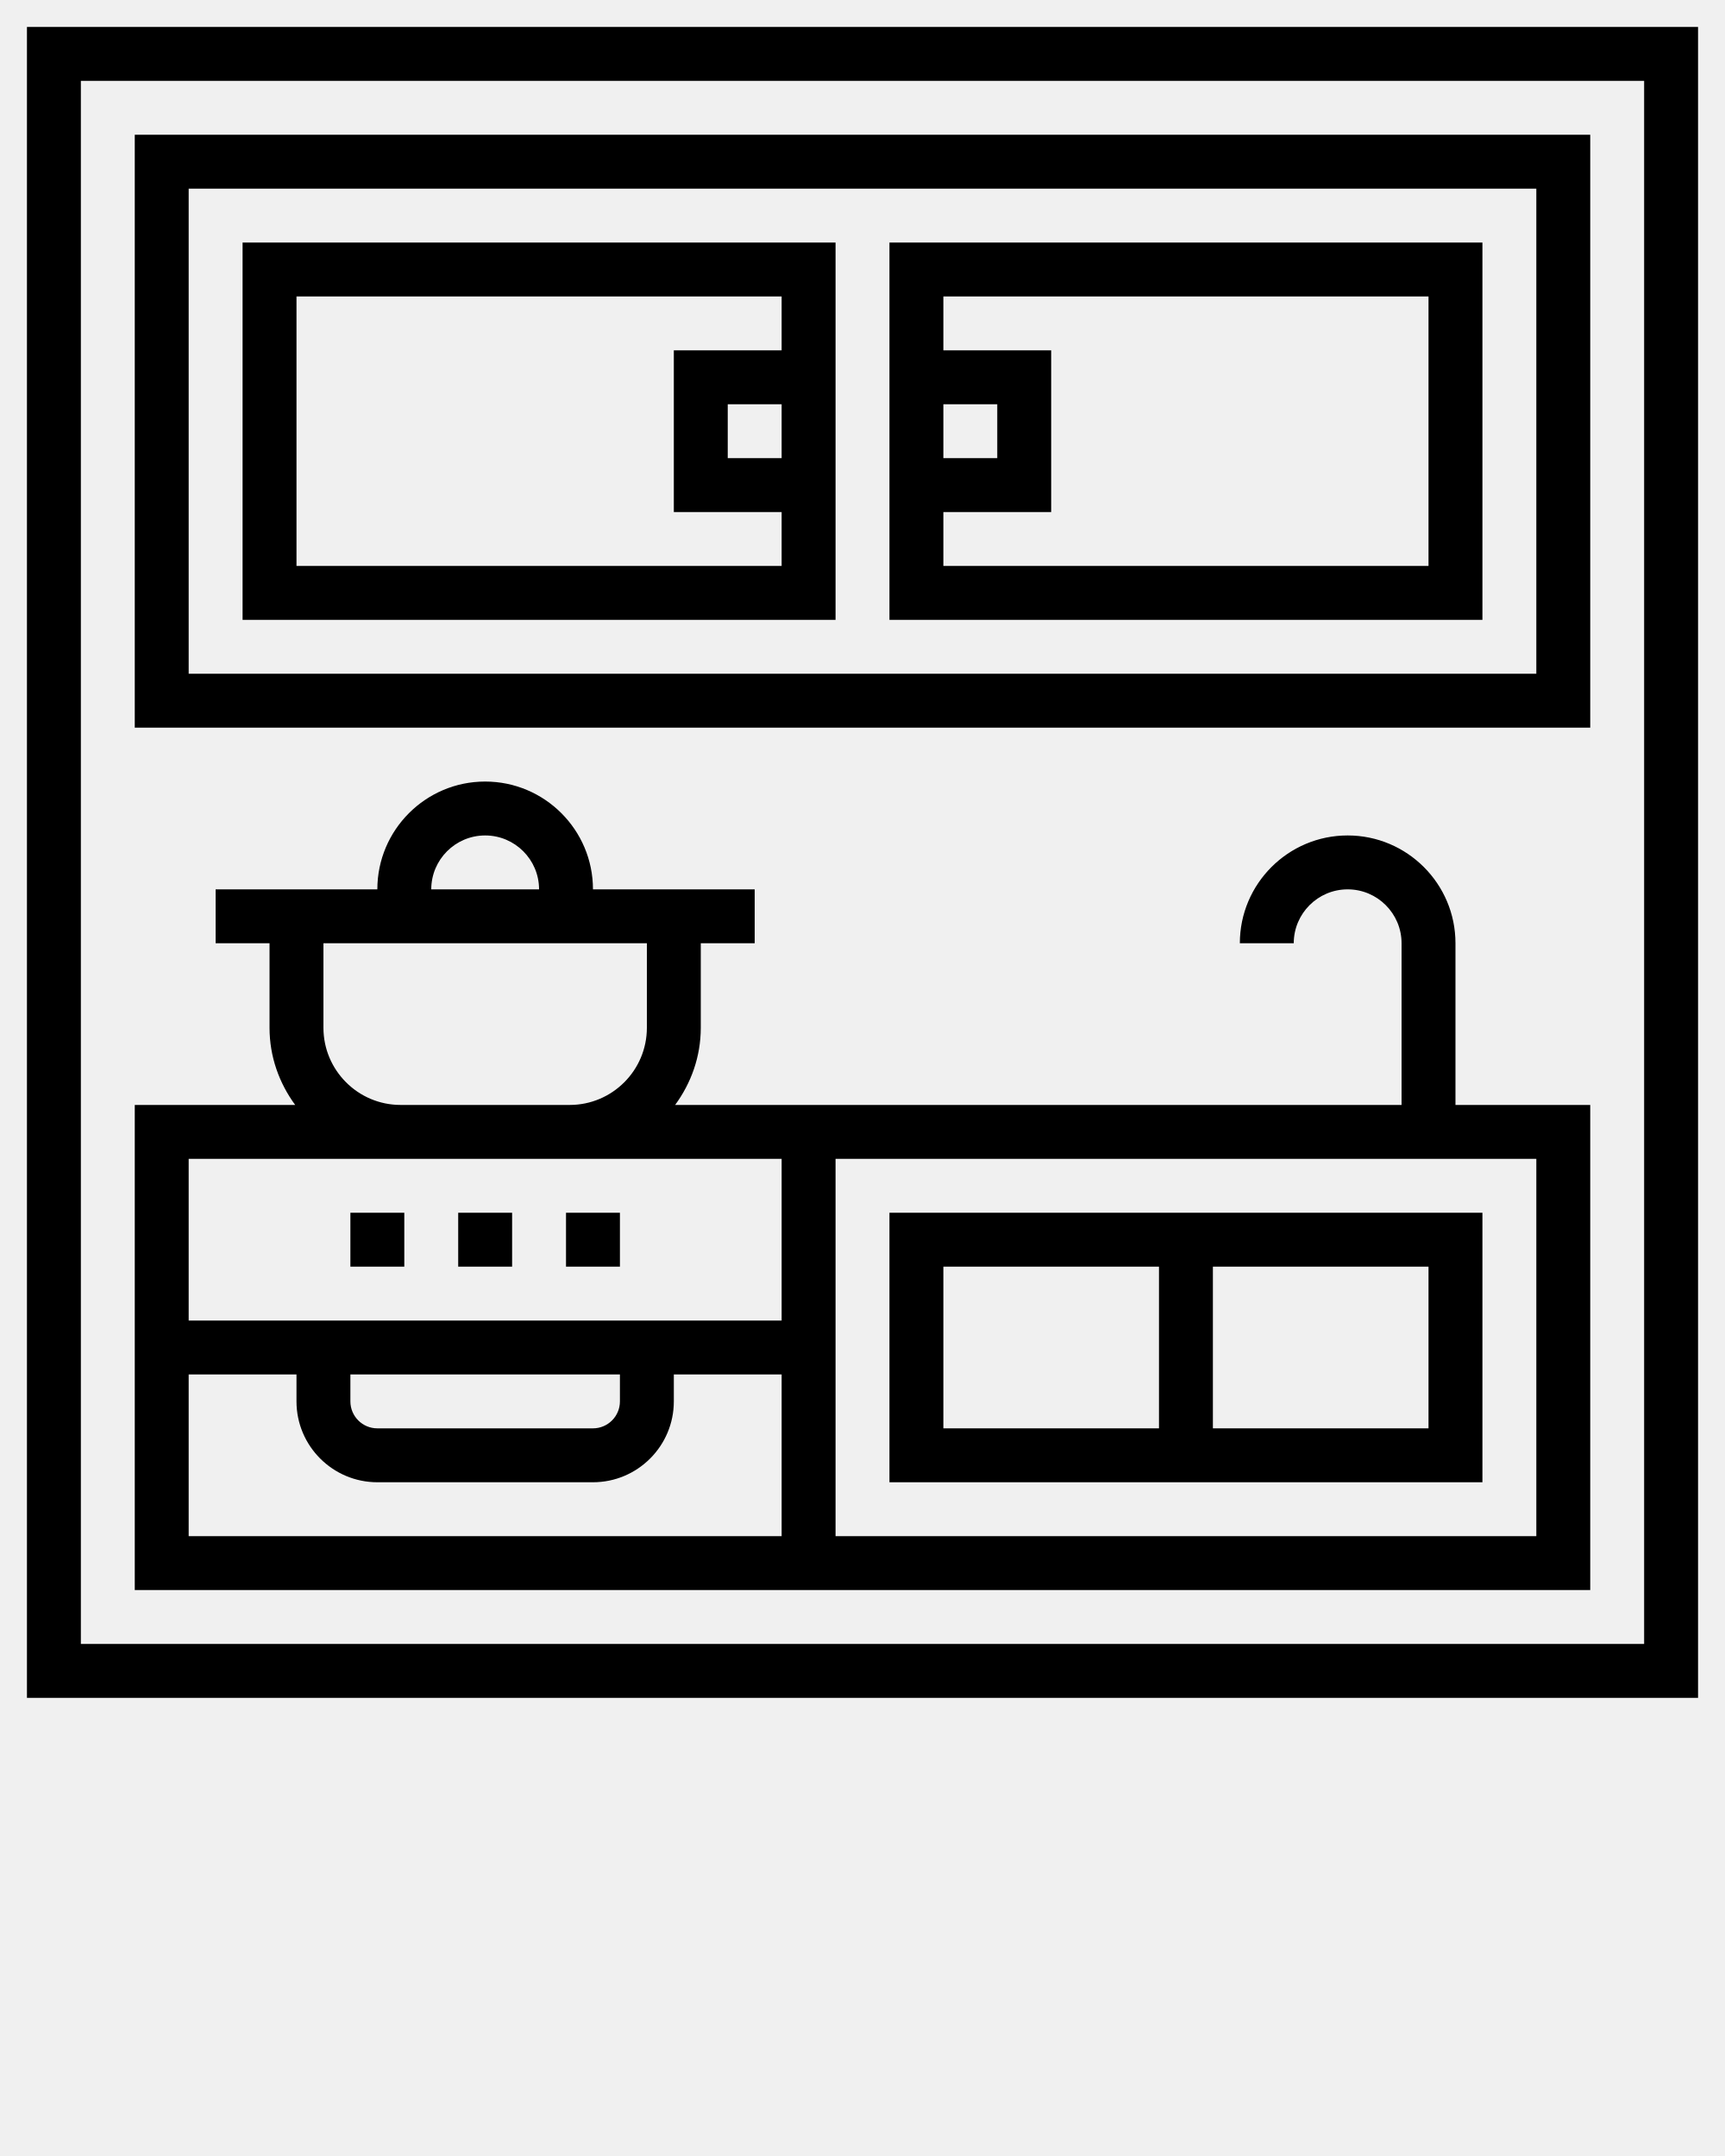
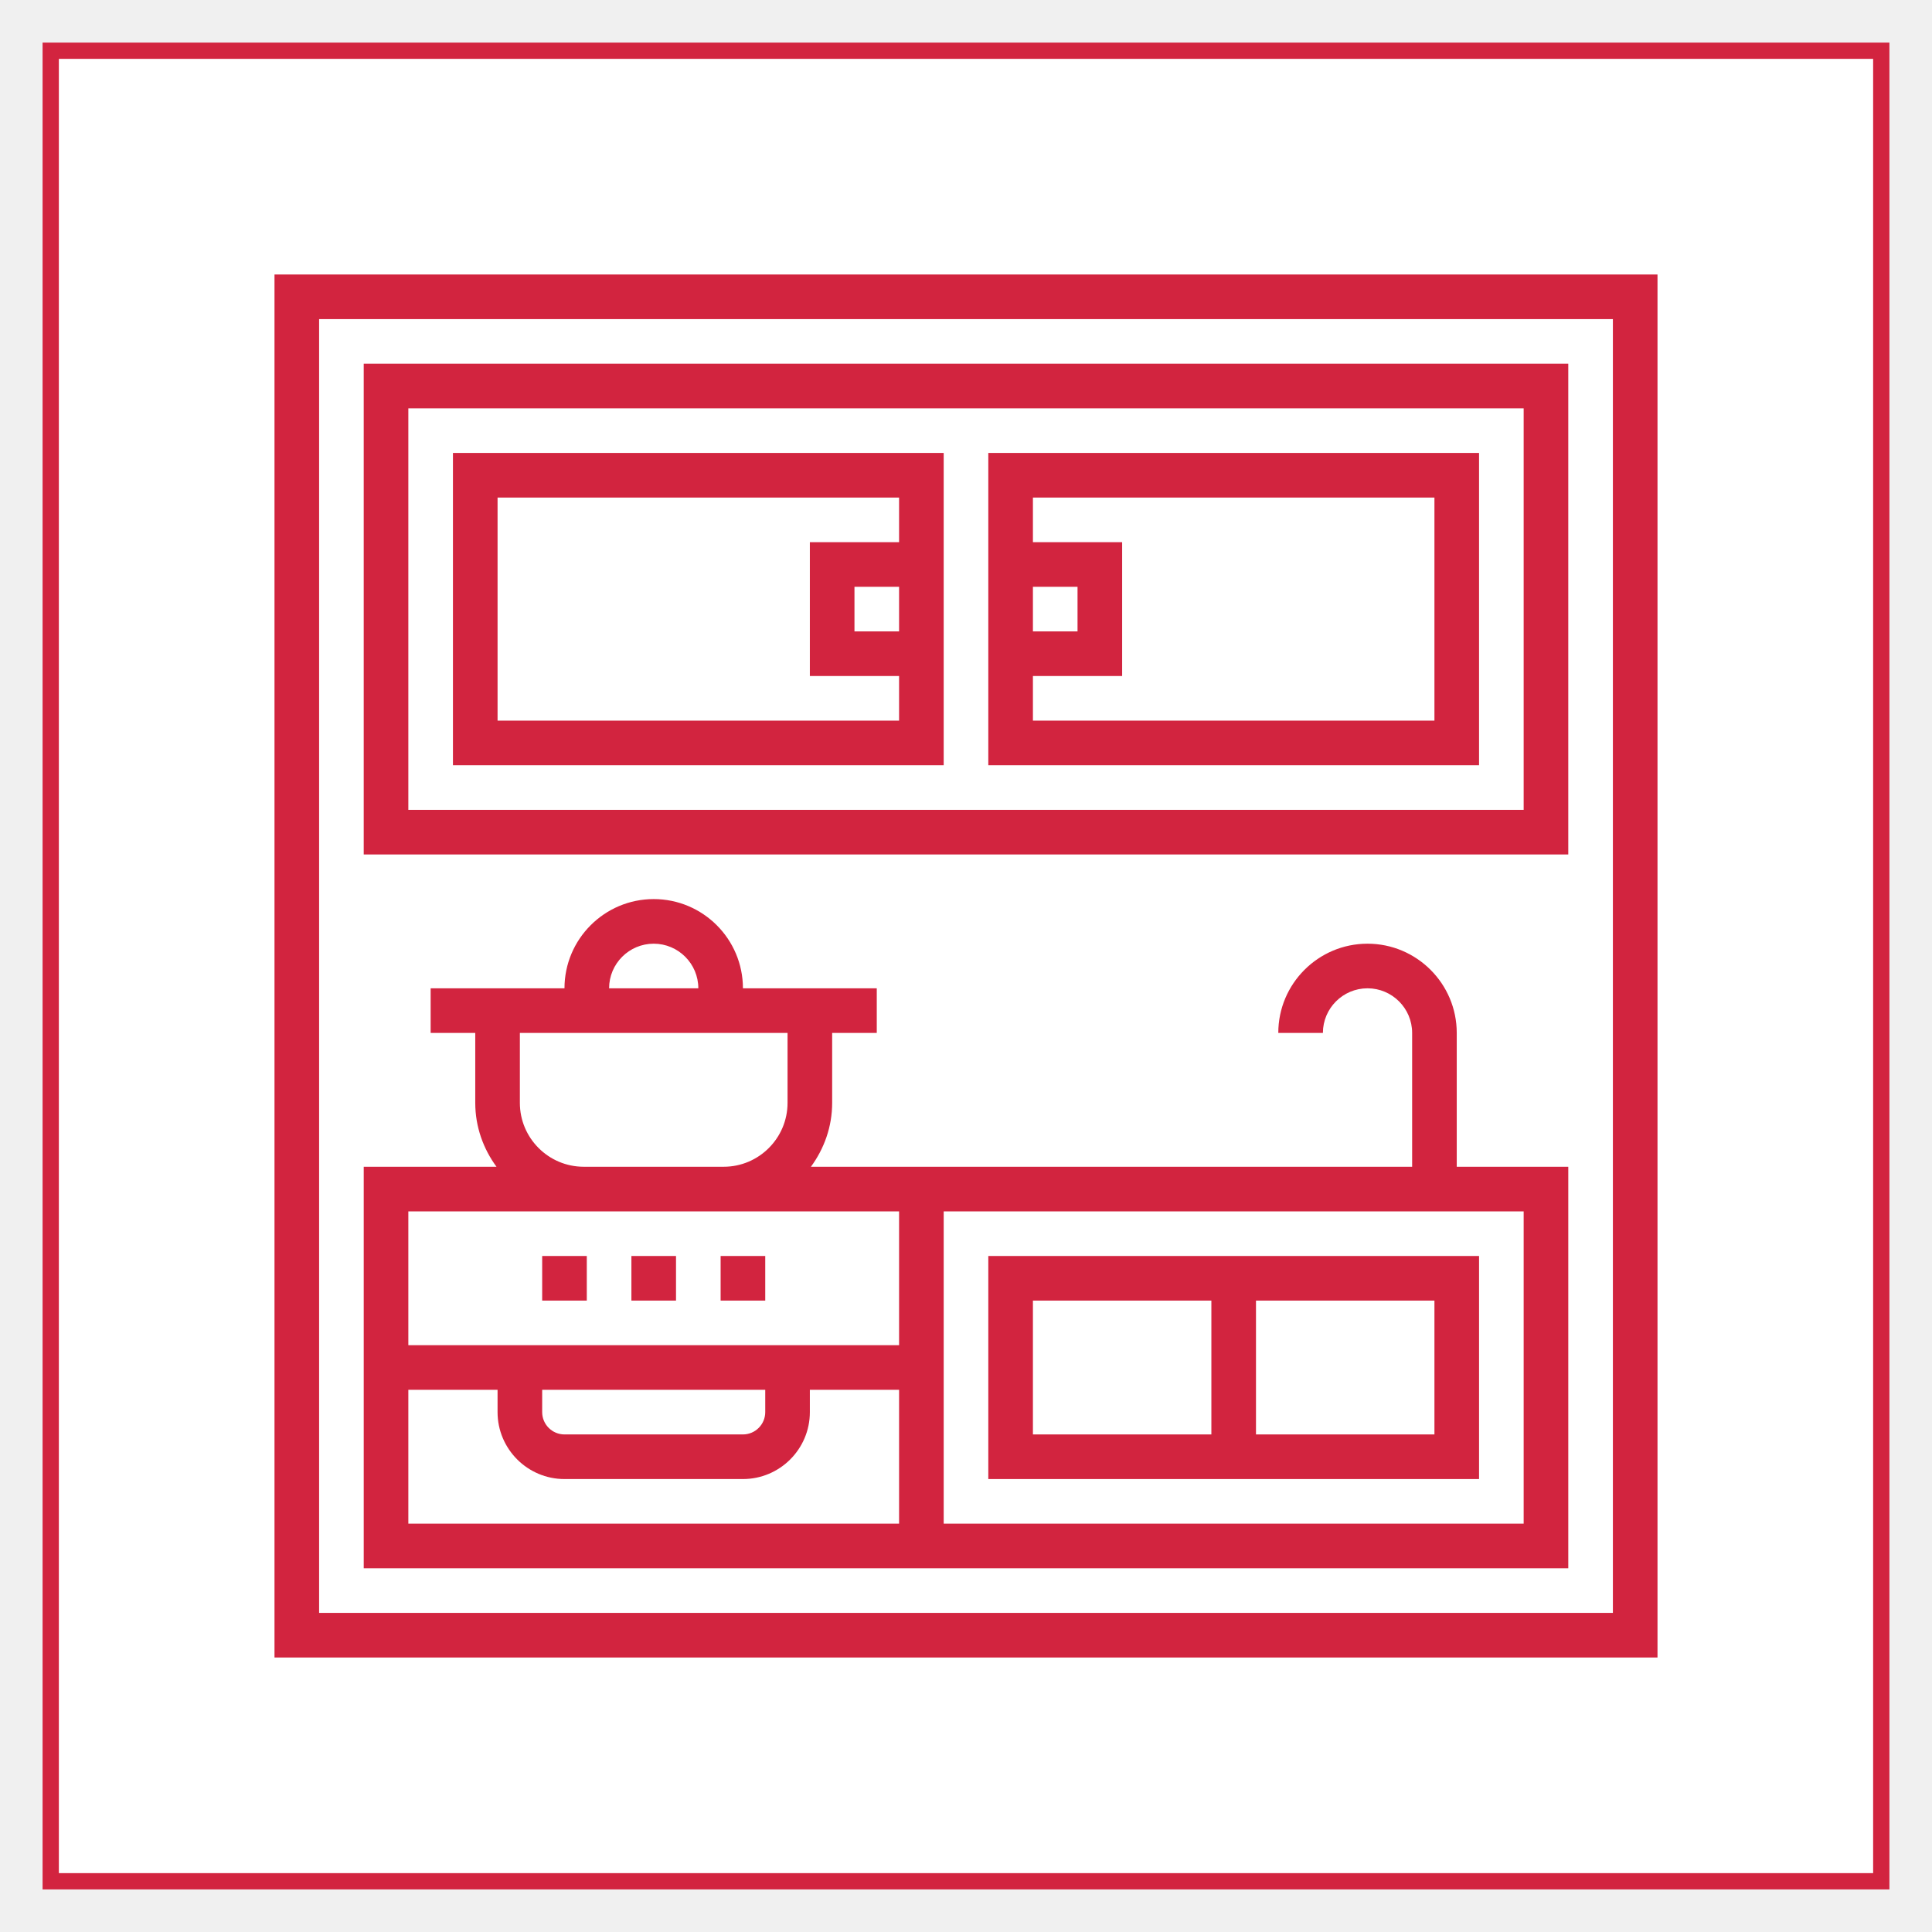
- <svg xmlns="http://www.w3.org/2000/svg" version="1.1" x="0px" y="0px" viewBox="0 0 64 80" style="enable-background:new 0 0 64 64;" xml:space="preserve">
+ <svg xmlns="http://www.w3.org/2000/svg" version="1.1" id="Layer_1" x="0px" y="0px" width="640px" height="640px" viewBox="0 0 640 640" enable-background="new 0 0 640 640" xml:space="preserve">
  <g>
-     <path d="M1,1v62h62V1H1z M61,61H3V3h58V61z" />
-     <path d="M59,5H5v22h54V5z M57,25H7V7h50V25z" />
-     <path d="M59,41h-5v-6c0-2.206-1.794-4-4-4s-4,1.794-4,4h2c0-1.103,0.897-2,2-2s2,0.897,2,2v6H25.048   C25.639,40.194,26,39.21,26,38.136V35h2v-2h-6c0-2.206-1.794-4-4-4s-4,1.794-4,4H8v2h2v3.136c0,1.074,0.361,2.059,0.952,2.864H5v18   h54V41z M18,31c1.103,0,2,0.897,2,2h-4C16,31.897,16.897,31,18,31z M12,38.136V35h12v3.136C24,39.715,22.715,41,21.136,41h-6.272   C13.285,41,12,39.715,12,38.136z M14.864,43h6.272H29v6H7v-6H14.864z M13,51h10v1c0,0.552-0.449,1-1,1h-8c-0.551,0-1-0.448-1-1V51z    M7,51h4v1c0,1.654,1.346,3,3,3h8c1.654,0,3-1.346,3-3v-1h4v6H7V51z M57,57H31V43h26V57z" />
-     <path d="M55,55V45H33v10H55z M53,53h-8v-6h8V53z M35,47h8v6h-8V47z" />
-     <rect x="17" y="45" width="2" height="2" />
-     <rect x="21" y="45" width="2" height="2" />
-     <rect x="13" y="45" width="2" height="2" />
-     <path d="M55,9H33v14h22V9z M35,15h2v2h-2V15z M53,21H35v-2h4v-6h-4v-2h18V21z" />
-     <path d="M31,9H9v14h22V9z M11,21V11h18v2h-4v6h4v2H11z M29,15v2h-2v-2H29z" />
+     <rect x="14.105" y="14.105" fill="#d2243f" width="611.789" height="611.789" />
+     <rect x="19.499" y="19.499" fill="#FFFFFF" width="601" height="601" />
+   </g>
+   <g>
+     <g>
+       <path fill="#d2243f" d="M90.93,90.93V549.07h458.139V90.93H90.93z M534.291,534.291H105.709V105.709h428.582V534.291z" />
+       <path fill="#d2243f" d="M519.512,120.488H120.488v162.565h399.024V120.488z M504.733,268.275H135.267V135.267h369.467V268.275z" />
+       <path fill="#d2243f" d="M519.512,386.504h-36.947v-44.336c0-16.301-13.256-29.557-29.557-29.557    c-16.301,0-29.557,13.256-29.557,29.557h14.779c0-8.15,6.628-14.779,14.779-14.779c8.15,0,14.779,6.628,14.779,14.779v44.336    H268.629c4.367-5.956,7.035-13.227,7.035-21.163v-23.173h14.779v-14.779h-44.336c0-16.301-13.256-29.557-29.557-29.557    s-29.557,13.257-29.557,29.557h-44.336v14.779h14.779v23.173c0,7.936,2.668,15.215,7.035,21.163h-43.981v133.008h399.024V386.504z     M216.549,312.611c8.15,0,14.779,6.628,14.779,14.779h-29.557C201.771,319.239,208.399,312.611,216.549,312.611z M172.213,365.341    v-23.173h88.672v23.173c0,11.668-9.495,21.163-21.163,21.163h-46.346C181.708,386.504,172.213,377.009,172.213,365.341z     M193.376,401.283h46.346h58.11v44.336H135.267v-44.336H193.376z M179.603,460.397h73.893v7.389c0,4.079-3.318,7.389-7.389,7.389    h-59.115c-4.072,0-7.389-3.31-7.389-7.389V460.397z M135.267,460.397h29.557v7.389c0,12.222,9.946,22.168,22.168,22.168h59.115    c12.222,0,22.168-9.946,22.168-22.168v-7.389h29.557v44.336H135.267V460.397z M504.733,504.733H312.611V401.283h192.123V504.733z" />
+       <path fill="#d2243f" d="M489.955,489.955v-73.893H327.389v73.893H489.955z M475.176,475.176h-59.115V430.84h59.115V475.176z     M342.168,430.84h59.115v44.336h-59.115V430.84z" />
+       <rect x="209.16" y="416.061" fill="#d2243f" width="14.779" height="14.779" />
+       <rect x="238.717" y="416.061" fill="#d2243f" width="14.779" height="14.779" />
+       <rect x="179.603" y="416.061" fill="#d2243f" width="14.779" height="14.779" />
+       <path fill="#d2243f" d="M489.955,150.045H327.389v103.451h162.565V150.045z M342.168,194.381h14.779v14.779h-14.779V194.381z     M475.176,238.717H342.168v-14.779h29.557v-44.336h-29.557v-14.779h133.008V238.717z" />
+       <path fill="#d2243f" d="M312.611,150.045H150.045v103.451h162.565V150.045z M164.824,238.717v-73.893h133.008v14.779h-29.557    v44.336h29.557v14.779H164.824z M297.832,194.381v14.779h-14.779v-14.779H297.832z" />
+     </g>
  </g>
</svg>
